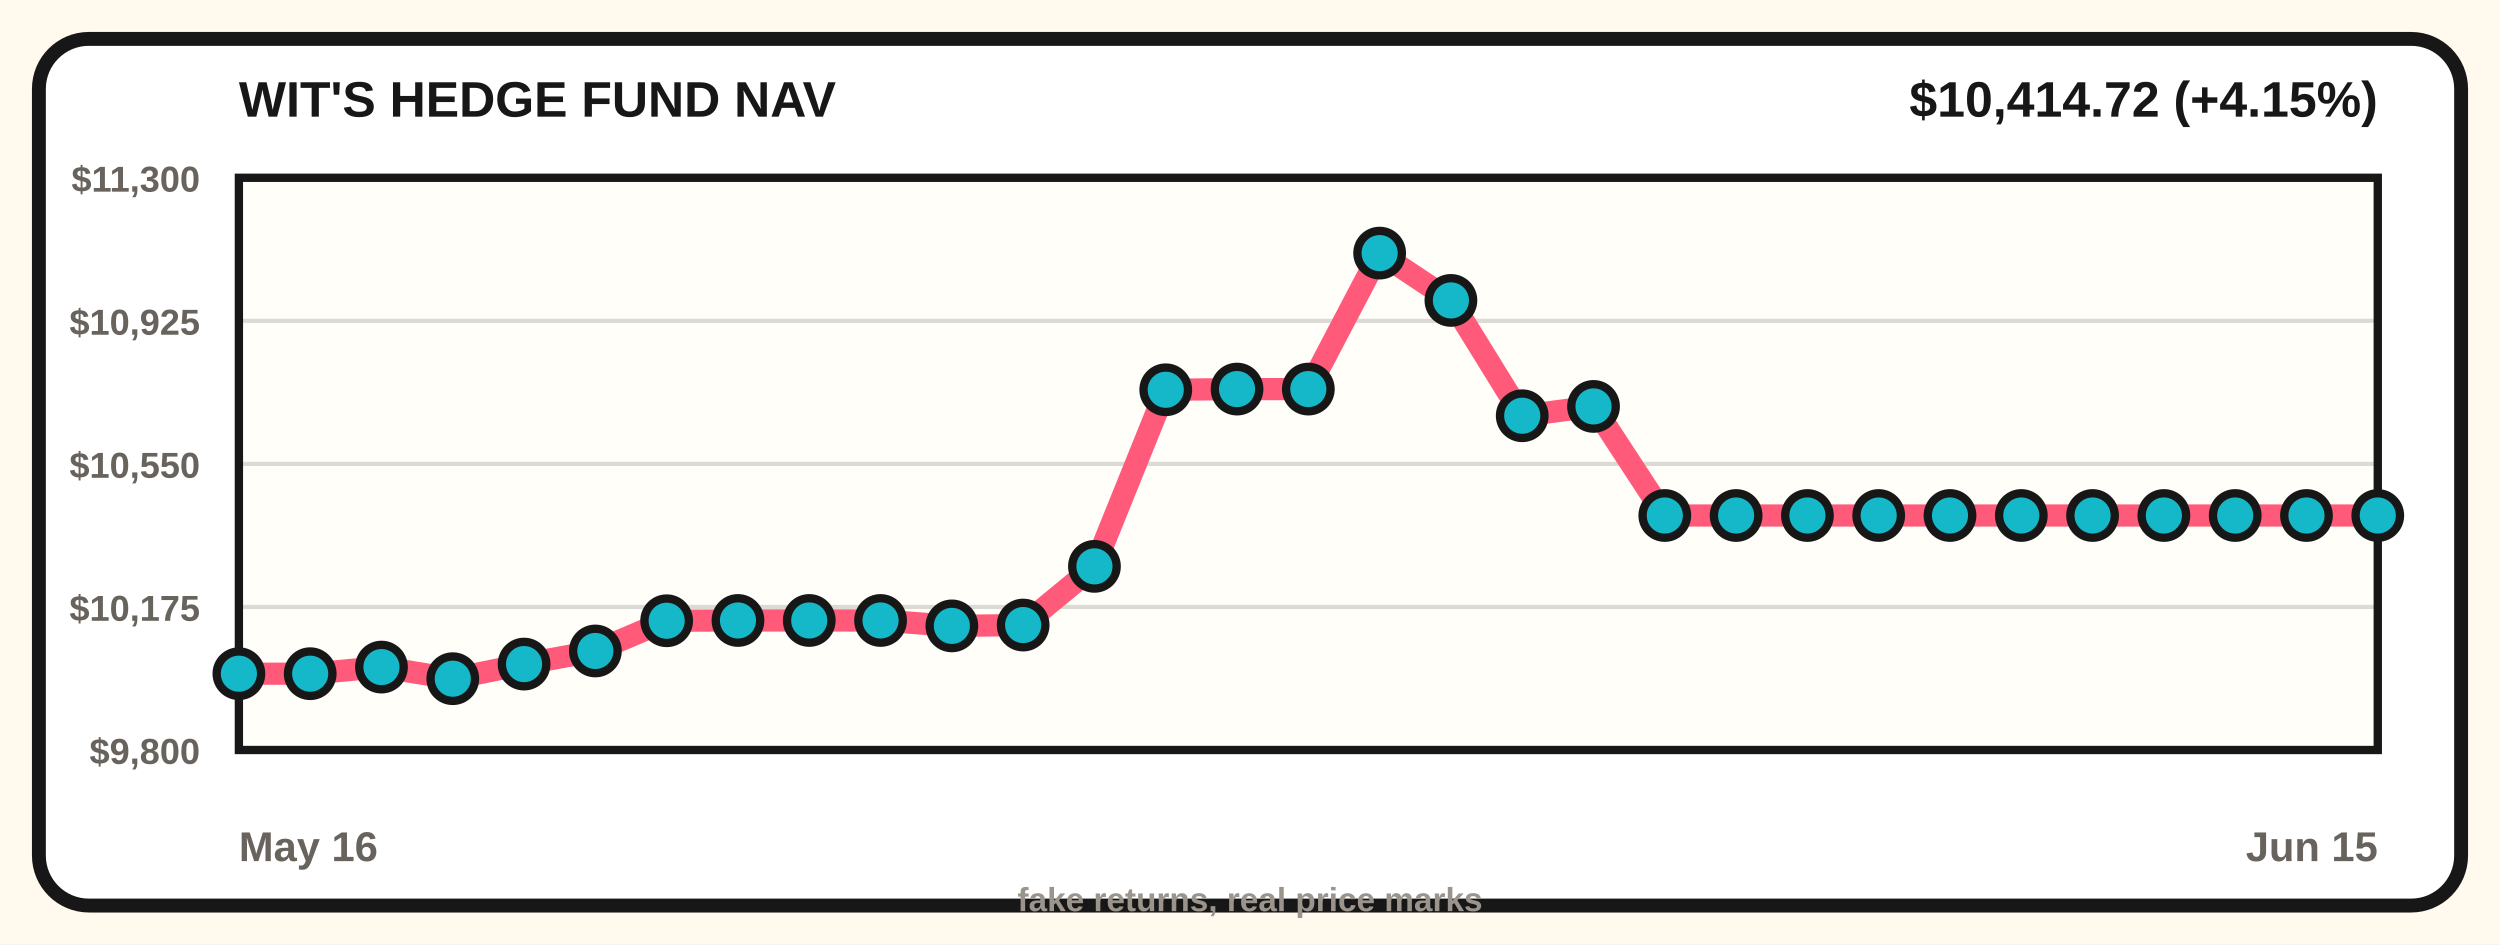
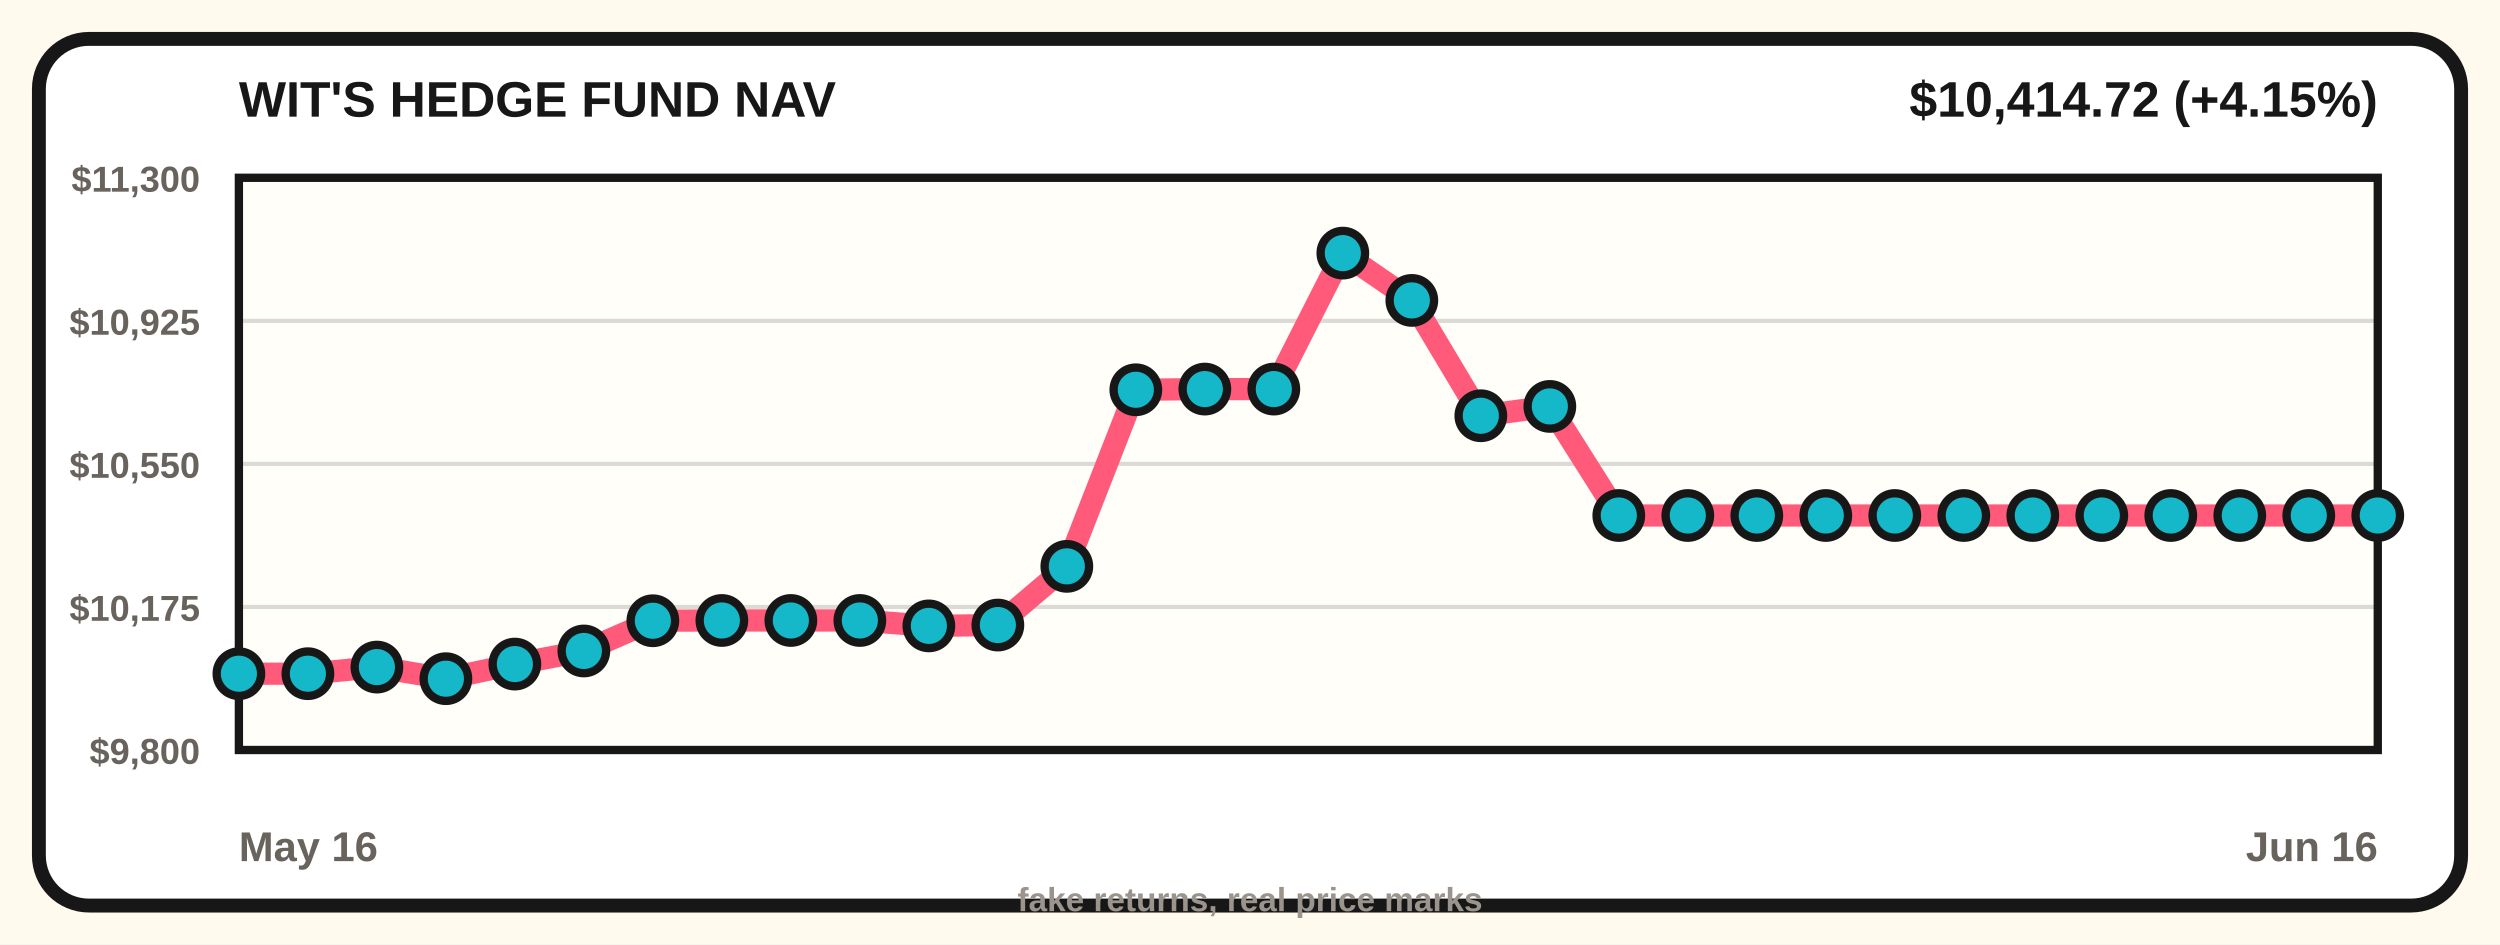
<svg xmlns="http://www.w3.org/2000/svg" width="900" height="340" viewBox="0 0 900 340" role="img" aria-label="Wit's Hedge Fund fake NAV chart">
  <rect width="900" height="340" fill="#fff9ee" />
  <rect x="14" y="14" width="872" height="312" rx="18" fill="#ffffff" stroke="#171717" stroke-width="5" />
  <rect x="86" y="64" width="770" height="206" fill="#fffef8" stroke="#171717" stroke-width="3" />
  <line x1="86" y1="270" x2="856" y2="270" stroke="#171717" stroke-width="1.5" opacity="0.16" />
  <text x="72" y="275" text-anchor="end" font-family="Arial, sans-serif" font-size="13" font-weight="800" fill="#68635d">$9,800</text>
  <line x1="86" y1="218.5" x2="856" y2="218.5" stroke="#171717" stroke-width="1.5" opacity="0.16" />
  <text x="72" y="223.5" text-anchor="end" font-family="Arial, sans-serif" font-size="13" font-weight="800" fill="#68635d">$10,175</text>
  <line x1="86" y1="167" x2="856" y2="167" stroke="#171717" stroke-width="1.5" opacity="0.16" />
  <text x="72" y="172" text-anchor="end" font-family="Arial, sans-serif" font-size="13" font-weight="800" fill="#68635d">$10,550</text>
  <line x1="86" y1="115.5" x2="856" y2="115.5" stroke="#171717" stroke-width="1.5" opacity="0.16" />
  <text x="72" y="120.5" text-anchor="end" font-family="Arial, sans-serif" font-size="13" font-weight="800" fill="#68635d">$10,925</text>
  <line x1="86" y1="64" x2="856" y2="64" stroke="#171717" stroke-width="1.5" opacity="0.16" />
  <text x="72" y="69" text-anchor="end" font-family="Arial, sans-serif" font-size="13" font-weight="800" fill="#68635d">$11,300</text>
-   <polyline points="86,242.53 111.67,242.53 137.33,240.15 163,244.33 188.67,239.07 214.33,234.35 240,223.47 265.67,223.37 291.33,223.37 317,223.37 342.67,225.32 368.33,225.02 394,203.89 419.67,140.32 445.33,140.07 471,140.07 496.67,91.12 522.33,108.15 548,149.67 573.67,146.31 599.33,185.58 625,185.58 650.67,185.58 676.33,185.58 702,185.58 727.67,185.58 753.33,185.58 779,185.58 804.67,185.58 830.33,185.58 856,185.58" fill="none" stroke="#ff5a7a" stroke-width="8" stroke-linecap="round" stroke-linejoin="round" />
+   <polyline points="86,242.53 110.84,242.53 135.68,240.15 160.52,244.33 185.35,239.07 210.19,234.35 235.03,223.47 259.87,223.37 284.71,223.37 309.55,223.37 334.39,225.32 359.23,225.02 384.06,203.89 408.9,140.32 433.74,140.07 458.58,140.07 483.42,91.12 508.26,108.15 533.1,149.67 557.94,146.31 582.77,185.58 607.61,185.58 632.45,185.58 657.29,185.58 682.13,185.58 706.97,185.58 731.81,185.58 756.65,185.58 781.48,185.58 806.32,185.58 831.16,185.58 856,185.58" fill="none" stroke="#ff5a7a" stroke-width="8" stroke-linecap="round" stroke-linejoin="round" />
  <circle cx="86" cy="242.53" r="8" fill="#15b8c8" stroke="#171717" stroke-width="3" />
-   <circle cx="111.67" cy="242.53" r="8" fill="#15b8c8" stroke="#171717" stroke-width="3" />
-   <circle cx="137.33" cy="240.15" r="8" fill="#15b8c8" stroke="#171717" stroke-width="3" />
-   <circle cx="163" cy="244.33" r="8" fill="#15b8c8" stroke="#171717" stroke-width="3" />
-   <circle cx="188.67" cy="239.07" r="8" fill="#15b8c8" stroke="#171717" stroke-width="3" />
-   <circle cx="214.33" cy="234.35" r="8" fill="#15b8c8" stroke="#171717" stroke-width="3" />
-   <circle cx="240" cy="223.47" r="8" fill="#15b8c8" stroke="#171717" stroke-width="3" />
-   <circle cx="265.67" cy="223.37" r="8" fill="#15b8c8" stroke="#171717" stroke-width="3" />
-   <circle cx="291.33" cy="223.37" r="8" fill="#15b8c8" stroke="#171717" stroke-width="3" />
-   <circle cx="317" cy="223.37" r="8" fill="#15b8c8" stroke="#171717" stroke-width="3" />
-   <circle cx="342.67" cy="225.32" r="8" fill="#15b8c8" stroke="#171717" stroke-width="3" />
-   <circle cx="368.33" cy="225.02" r="8" fill="#15b8c8" stroke="#171717" stroke-width="3" />
-   <circle cx="394" cy="203.89" r="8" fill="#15b8c8" stroke="#171717" stroke-width="3" />
-   <circle cx="419.67" cy="140.32" r="8" fill="#15b8c8" stroke="#171717" stroke-width="3" />
-   <circle cx="445.33" cy="140.07" r="8" fill="#15b8c8" stroke="#171717" stroke-width="3" />
-   <circle cx="471" cy="140.07" r="8" fill="#15b8c8" stroke="#171717" stroke-width="3" />
-   <circle cx="496.67" cy="91.12" r="8" fill="#15b8c8" stroke="#171717" stroke-width="3" />
-   <circle cx="522.33" cy="108.15" r="8" fill="#15b8c8" stroke="#171717" stroke-width="3" />
-   <circle cx="548" cy="149.67" r="8" fill="#15b8c8" stroke="#171717" stroke-width="3" />
-   <circle cx="573.67" cy="146.31" r="8" fill="#15b8c8" stroke="#171717" stroke-width="3" />
-   <circle cx="599.33" cy="185.58" r="8" fill="#15b8c8" stroke="#171717" stroke-width="3" />
-   <circle cx="625" cy="185.58" r="8" fill="#15b8c8" stroke="#171717" stroke-width="3" />
-   <circle cx="650.67" cy="185.58" r="8" fill="#15b8c8" stroke="#171717" stroke-width="3" />
-   <circle cx="676.33" cy="185.58" r="8" fill="#15b8c8" stroke="#171717" stroke-width="3" />
-   <circle cx="702" cy="185.58" r="8" fill="#15b8c8" stroke="#171717" stroke-width="3" />
-   <circle cx="727.67" cy="185.58" r="8" fill="#15b8c8" stroke="#171717" stroke-width="3" />
-   <circle cx="753.33" cy="185.58" r="8" fill="#15b8c8" stroke="#171717" stroke-width="3" />
-   <circle cx="779" cy="185.58" r="8" fill="#15b8c8" stroke="#171717" stroke-width="3" />
-   <circle cx="804.67" cy="185.58" r="8" fill="#15b8c8" stroke="#171717" stroke-width="3" />
-   <circle cx="830.33" cy="185.58" r="8" fill="#15b8c8" stroke="#171717" stroke-width="3" />
+   <circle cx="110.84" cy="242.53" r="8" fill="#15b8c8" stroke="#171717" stroke-width="3" />
+   <circle cx="135.68" cy="240.15" r="8" fill="#15b8c8" stroke="#171717" stroke-width="3" />
+   <circle cx="160.52" cy="244.33" r="8" fill="#15b8c8" stroke="#171717" stroke-width="3" />
+   <circle cx="185.35" cy="239.07" r="8" fill="#15b8c8" stroke="#171717" stroke-width="3" />
+   <circle cx="210.19" cy="234.35" r="8" fill="#15b8c8" stroke="#171717" stroke-width="3" />
+   <circle cx="235.03" cy="223.47" r="8" fill="#15b8c8" stroke="#171717" stroke-width="3" />
+   <circle cx="259.87" cy="223.37" r="8" fill="#15b8c8" stroke="#171717" stroke-width="3" />
+   <circle cx="284.71" cy="223.37" r="8" fill="#15b8c8" stroke="#171717" stroke-width="3" />
+   <circle cx="309.55" cy="223.37" r="8" fill="#15b8c8" stroke="#171717" stroke-width="3" />
+   <circle cx="334.39" cy="225.32" r="8" fill="#15b8c8" stroke="#171717" stroke-width="3" />
+   <circle cx="359.23" cy="225.02" r="8" fill="#15b8c8" stroke="#171717" stroke-width="3" />
+   <circle cx="384.06" cy="203.89" r="8" fill="#15b8c8" stroke="#171717" stroke-width="3" />
+   <circle cx="408.9" cy="140.32" r="8" fill="#15b8c8" stroke="#171717" stroke-width="3" />
+   <circle cx="433.74" cy="140.07" r="8" fill="#15b8c8" stroke="#171717" stroke-width="3" />
+   <circle cx="458.58" cy="140.07" r="8" fill="#15b8c8" stroke="#171717" stroke-width="3" />
+   <circle cx="483.42" cy="91.12" r="8" fill="#15b8c8" stroke="#171717" stroke-width="3" />
+   <circle cx="508.26" cy="108.15" r="8" fill="#15b8c8" stroke="#171717" stroke-width="3" />
+   <circle cx="533.1" cy="149.67" r="8" fill="#15b8c8" stroke="#171717" stroke-width="3" />
+   <circle cx="557.94" cy="146.31" r="8" fill="#15b8c8" stroke="#171717" stroke-width="3" />
+   <circle cx="582.77" cy="185.58" r="8" fill="#15b8c8" stroke="#171717" stroke-width="3" />
+   <circle cx="607.61" cy="185.58" r="8" fill="#15b8c8" stroke="#171717" stroke-width="3" />
+   <circle cx="632.45" cy="185.58" r="8" fill="#15b8c8" stroke="#171717" stroke-width="3" />
+   <circle cx="657.29" cy="185.58" r="8" fill="#15b8c8" stroke="#171717" stroke-width="3" />
+   <circle cx="682.13" cy="185.58" r="8" fill="#15b8c8" stroke="#171717" stroke-width="3" />
+   <circle cx="706.97" cy="185.58" r="8" fill="#15b8c8" stroke="#171717" stroke-width="3" />
+   <circle cx="731.81" cy="185.58" r="8" fill="#15b8c8" stroke="#171717" stroke-width="3" />
+   <circle cx="756.65" cy="185.58" r="8" fill="#15b8c8" stroke="#171717" stroke-width="3" />
+   <circle cx="781.48" cy="185.58" r="8" fill="#15b8c8" stroke="#171717" stroke-width="3" />
+   <circle cx="806.32" cy="185.58" r="8" fill="#15b8c8" stroke="#171717" stroke-width="3" />
+   <circle cx="831.16" cy="185.58" r="8" fill="#15b8c8" stroke="#171717" stroke-width="3" />
  <circle cx="856" cy="185.58" r="8" fill="#15b8c8" stroke="#171717" stroke-width="3" />
  <text x="86" y="42" font-family="Arial, sans-serif" font-size="18" font-weight="900" fill="#171717">WIT'S HEDGE FUND NAV</text>
  <text x="856" y="42" text-anchor="end" font-family="Arial, sans-serif" font-size="18" font-weight="900" fill="#171717">$10,414.72 (+4.15%)</text>
  <text x="86" y="310" text-anchor="start" font-family="Arial, sans-serif" font-size="15" font-weight="900" fill="#68635d">May 16</text>
-   <text x="856" y="310" text-anchor="end" font-family="Arial, sans-serif" font-size="15" font-weight="900" fill="#68635d">Jun 15</text>
+   <text x="856" y="310" text-anchor="end" font-family="Arial, sans-serif" font-size="15" font-weight="900" fill="#68635d">Jun 16</text>
  <text x="450" y="328" text-anchor="middle" font-family="Arial, sans-serif" font-size="12" font-weight="800" fill="#9a948c">fake returns, real price marks</text>
</svg>
